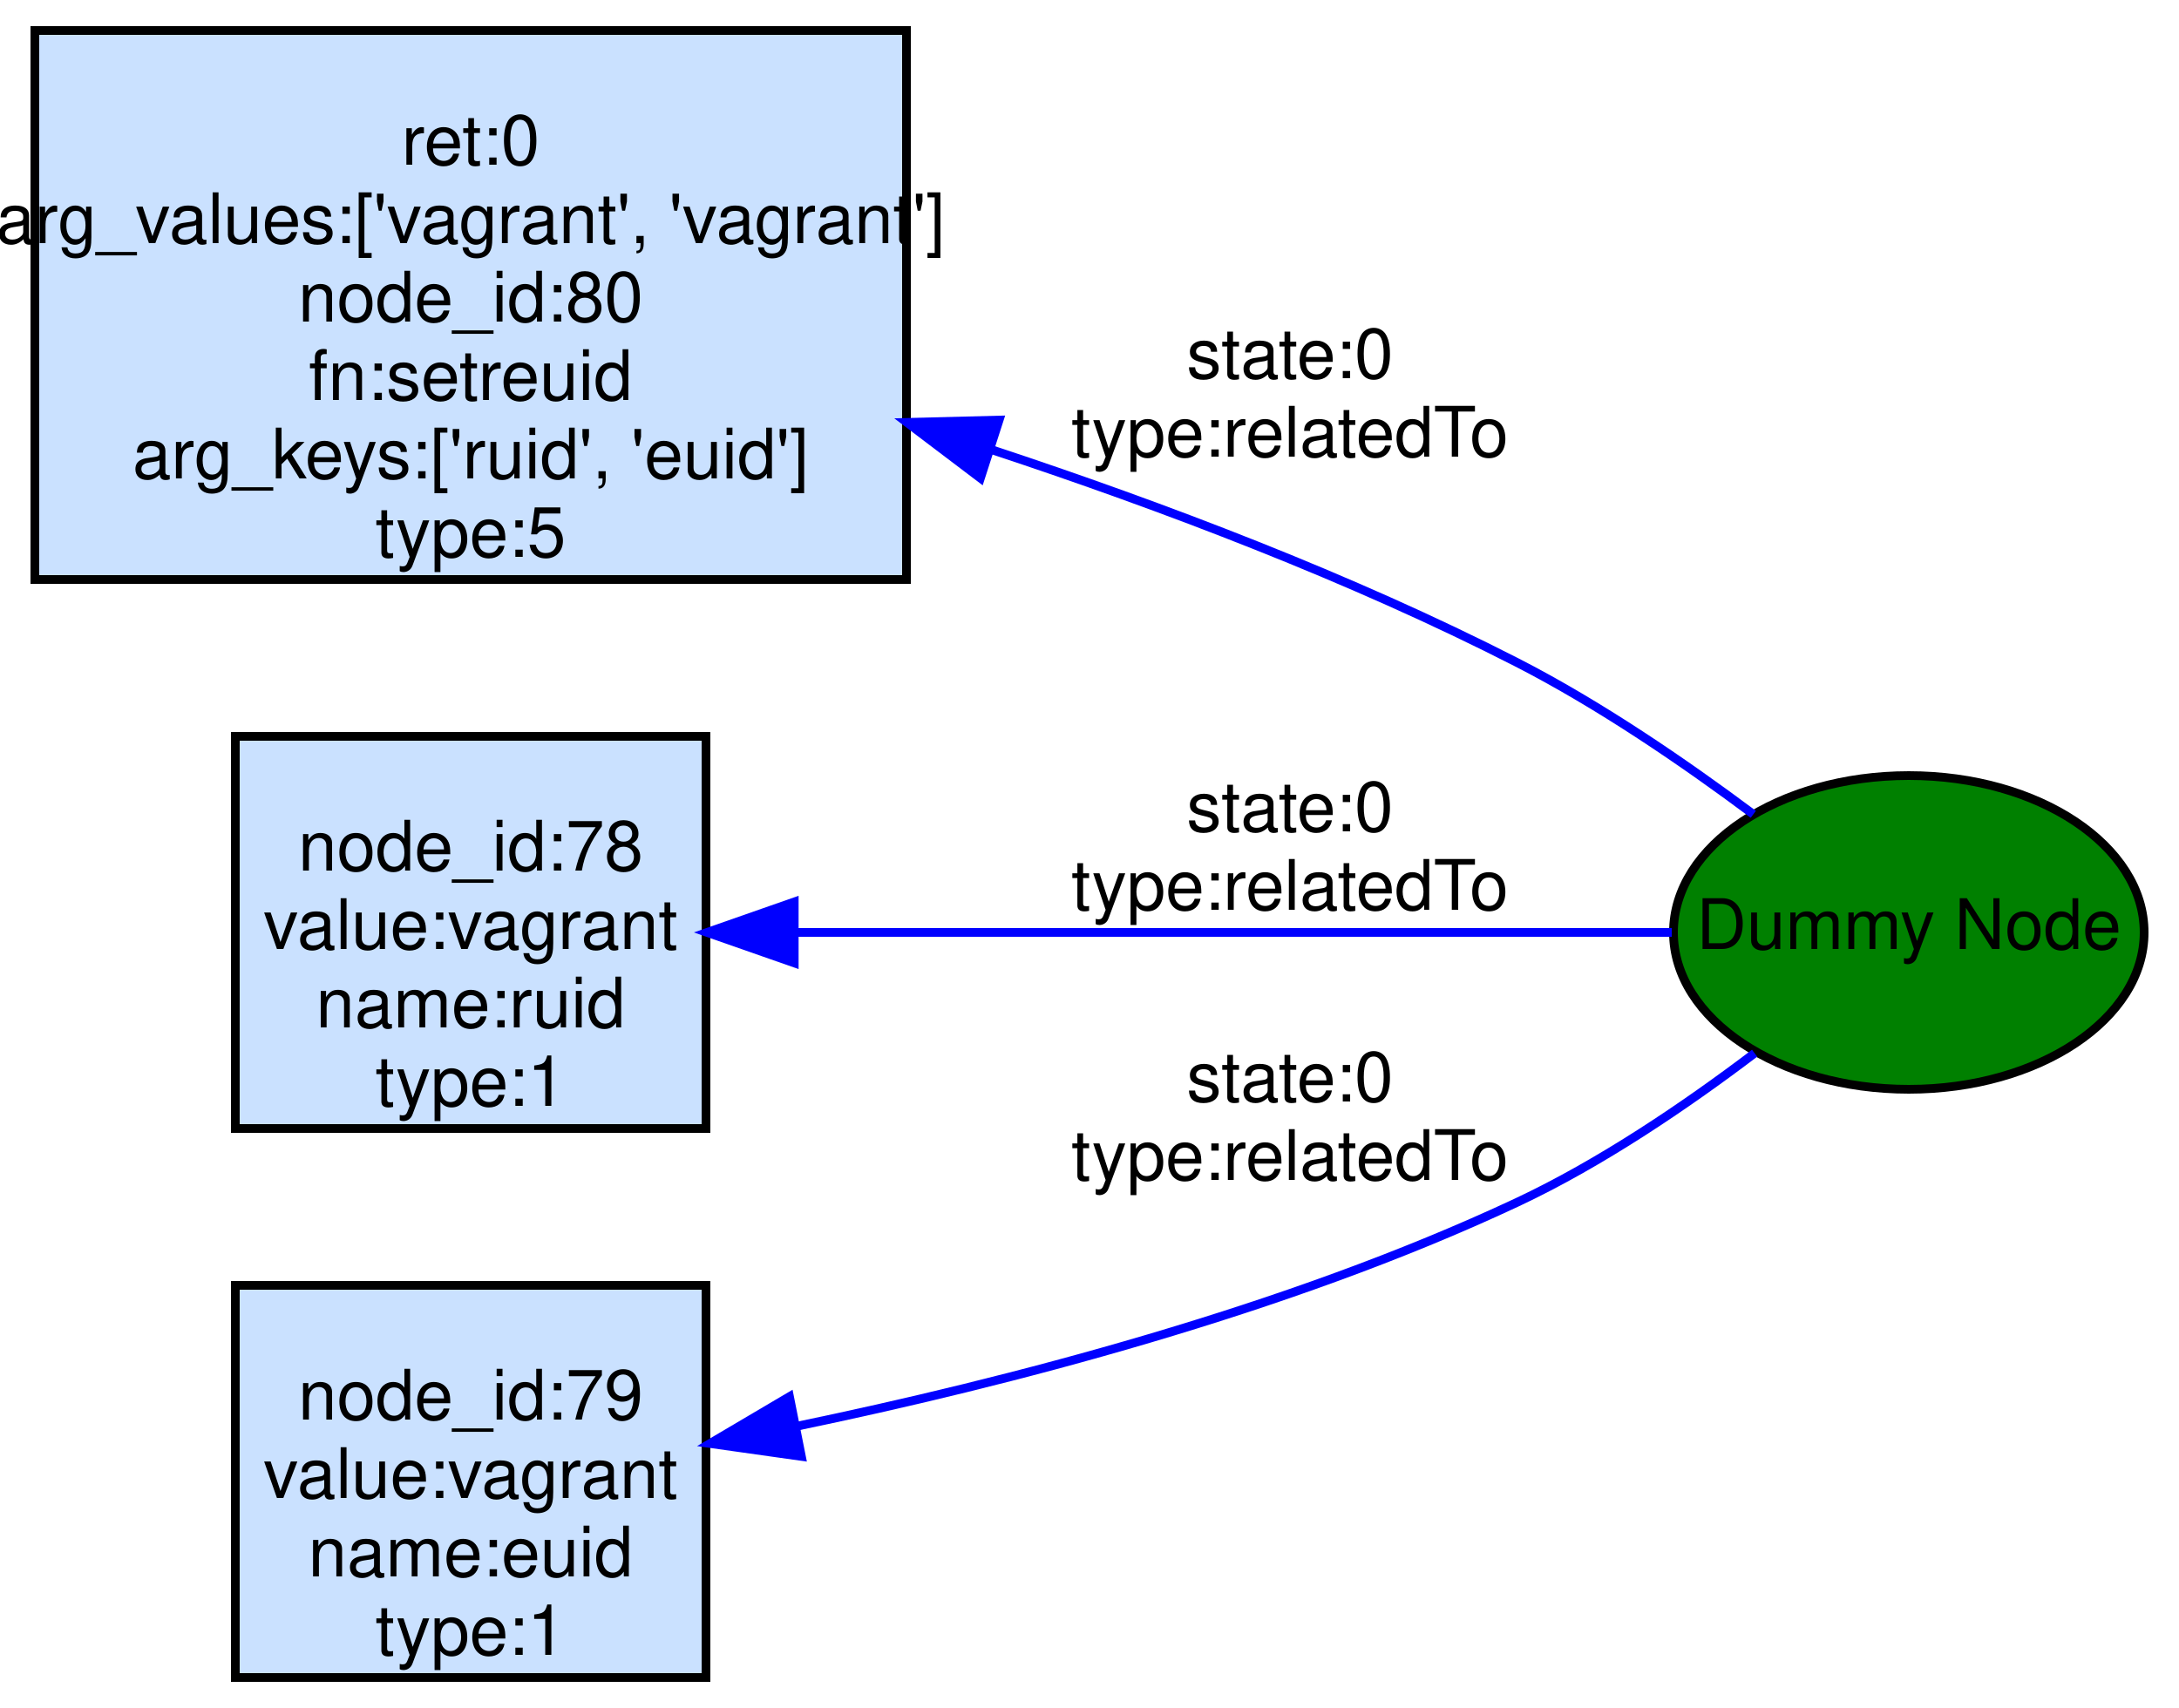
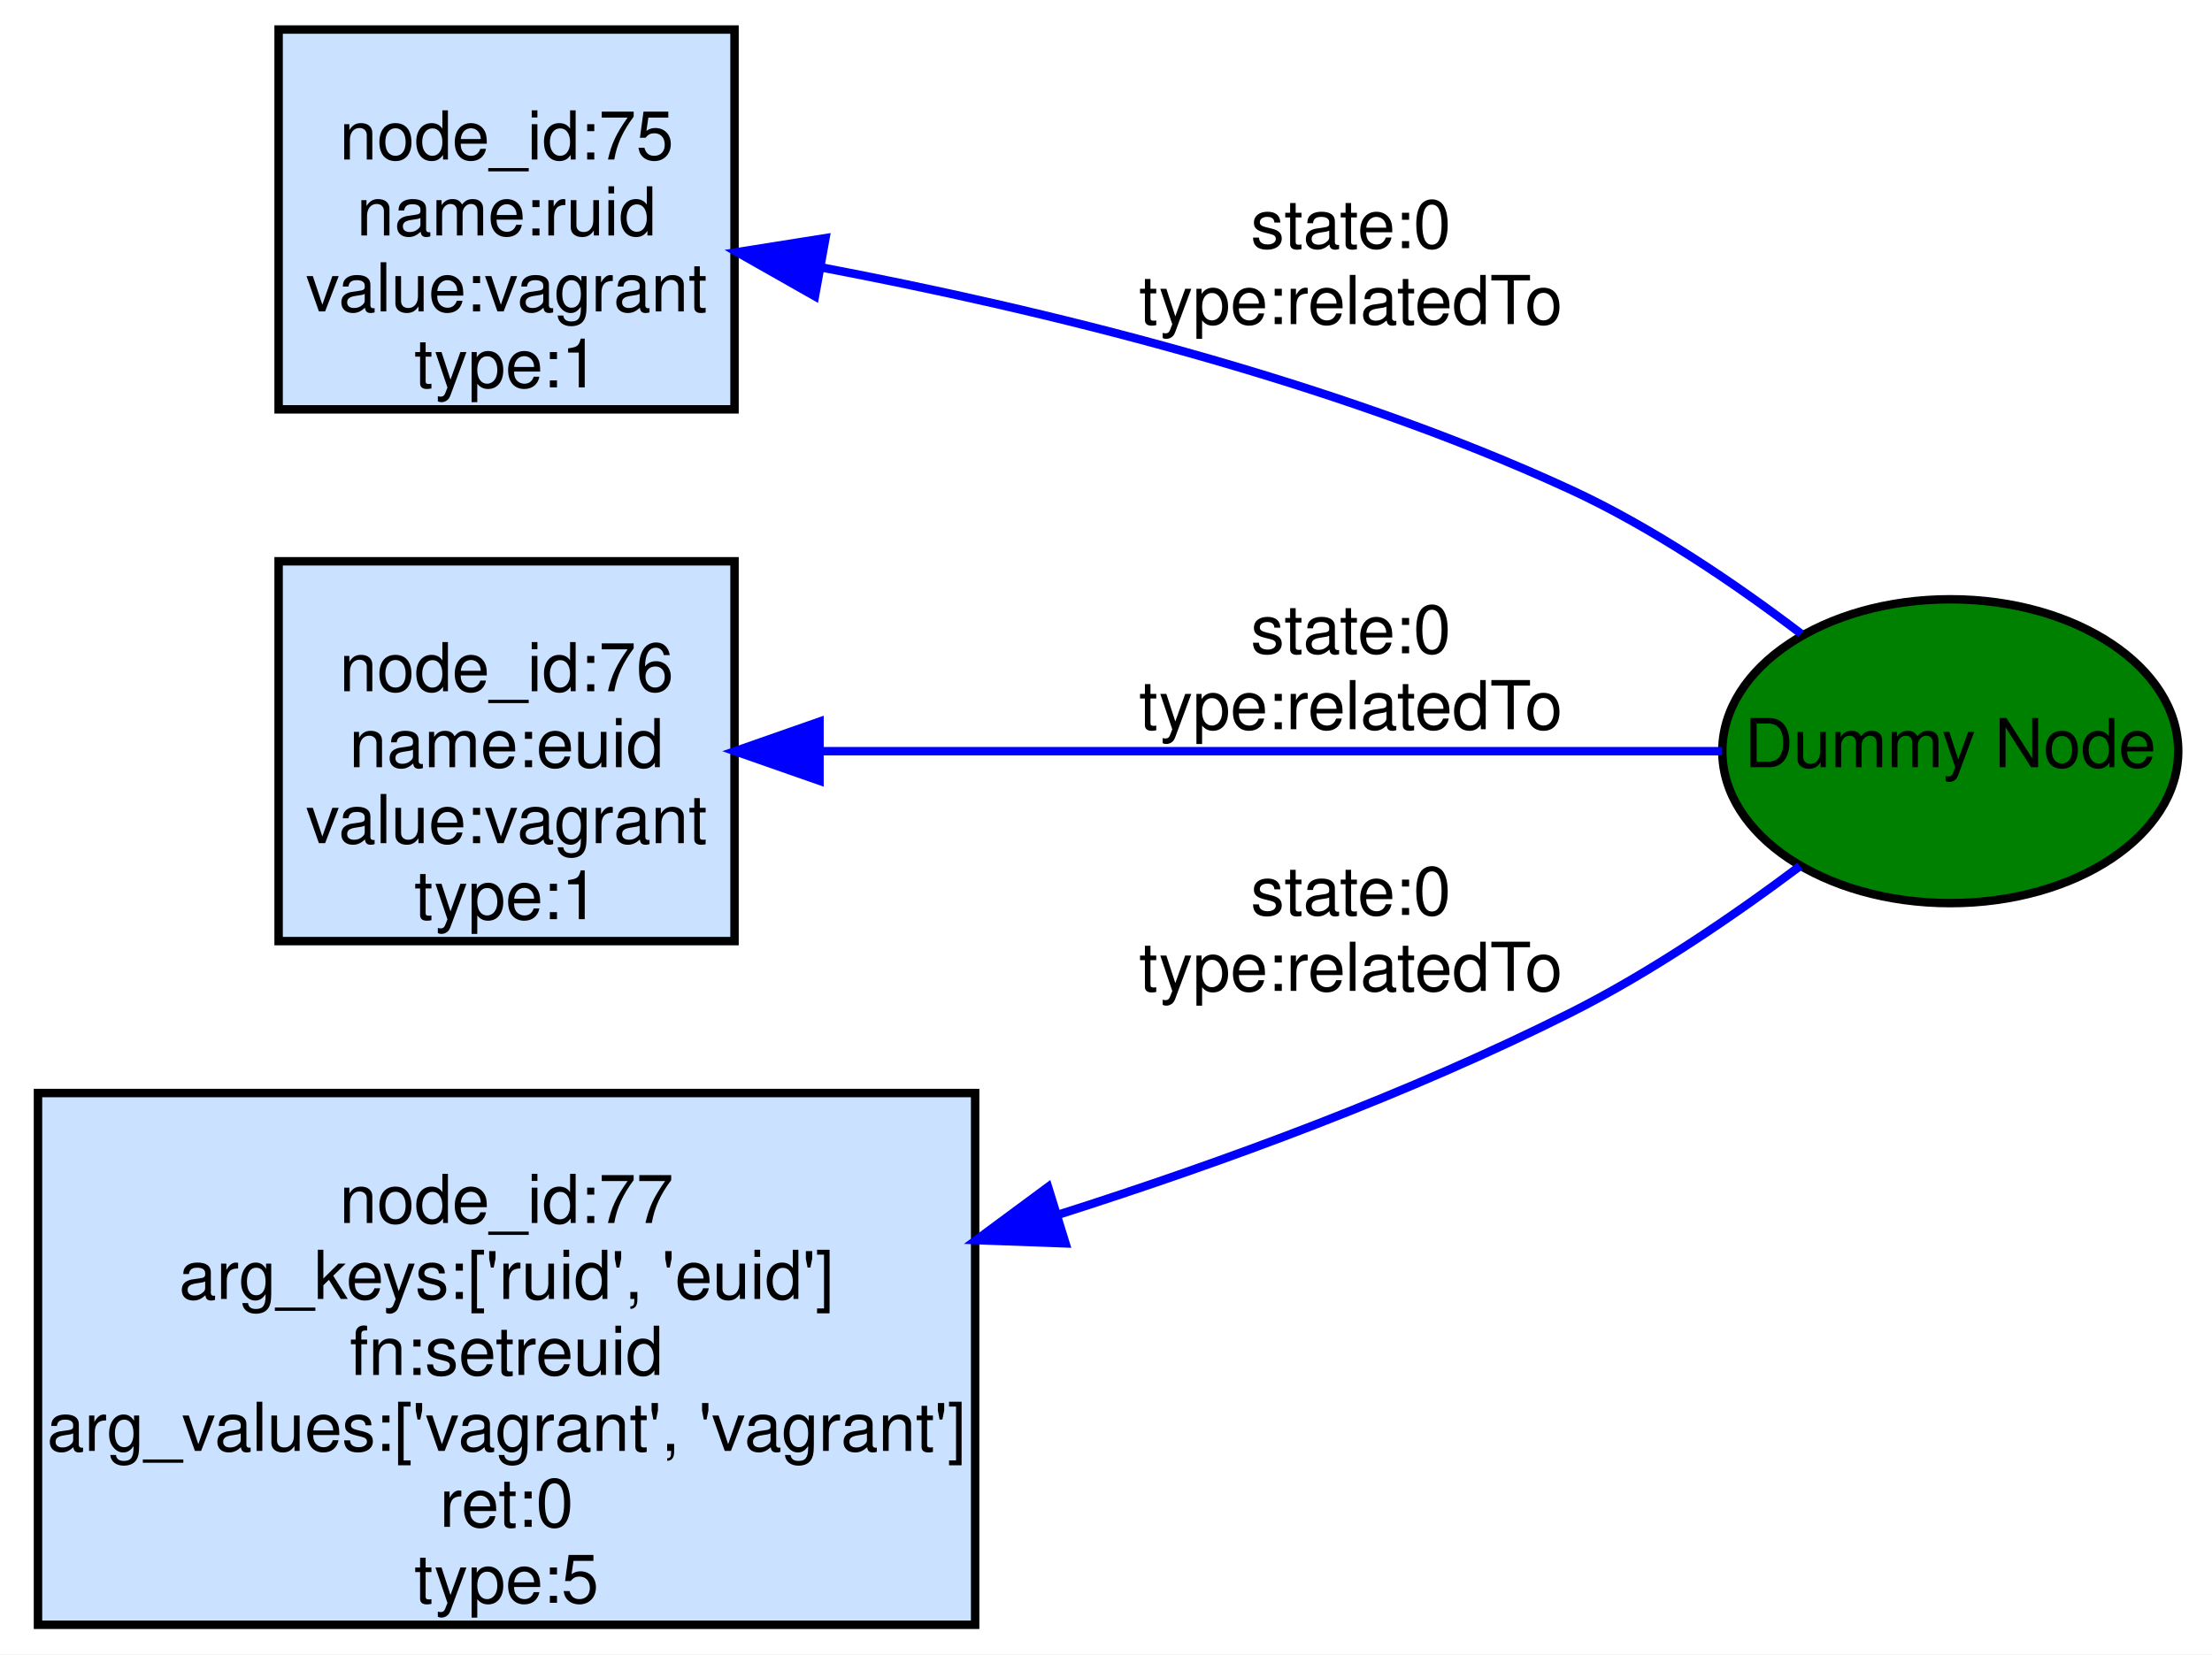
- <svg xmlns="http://www.w3.org/2000/svg" width="250pt" height="196pt" viewBox="0.00 0.00 250.00 196.00">
+ <svg xmlns="http://www.w3.org/2000/svg" width="262pt" height="196pt" viewBox="0.00 0.00 262.00 196.00">
  <g id="graph0" class="graph" transform="scale(1 1) rotate(0) translate(4 192)">
-     <polygon fill="white" stroke="none" points="-4,4 -4,-192 246,-192 246,4 -4,4" />
+     <polygon fill="white" stroke="none" points="-4,4 -4,-192 258,-192 258,4 -4,4" />
    <g id="node1" class="node">
-       <polygon fill="#cae1ff" stroke="black" points="100,-188.5 0,-188.5 0,-125.5 100,-125.5 100,-188.5" />
-       <text text-anchor="middle" x="50" y="-173.1" font-family="Helvetica,sans-Serif" font-size="8.00">ret:0</text>
-       <text text-anchor="middle" x="50" y="-164.1" font-family="Helvetica,sans-Serif" font-size="8.00">arg_values:['vagrant', 'vagrant']</text>
-       <text text-anchor="middle" x="50" y="-155.1" font-family="Helvetica,sans-Serif" font-size="8.00">node_id:80</text>
-       <text text-anchor="middle" x="50" y="-146.1" font-family="Helvetica,sans-Serif" font-size="8.00">fn:setreuid</text>
-       <text text-anchor="middle" x="50" y="-137.1" font-family="Helvetica,sans-Serif" font-size="8.00">arg_keys:['ruid', 'euid']</text>
-       <text text-anchor="middle" x="50" y="-128.1" font-family="Helvetica,sans-Serif" font-size="8.00">type:5</text>
+       <polygon fill="#cae1ff" stroke="black" points="83,-188.5 29,-188.5 29,-143.5 83,-143.5 83,-188.5" />
+       <text text-anchor="middle" x="56" y="-173.1" font-family="Helvetica,sans-Serif" font-size="8.00">node_id:75</text>
+       <text text-anchor="middle" x="56" y="-164.1" font-family="Helvetica,sans-Serif" font-size="8.00">name:ruid</text>
+       <text text-anchor="middle" x="56" y="-155.1" font-family="Helvetica,sans-Serif" font-size="8.00">value:vagrant</text>
+       <text text-anchor="middle" x="56" y="-146.1" font-family="Helvetica,sans-Serif" font-size="8.00">type:1</text>
    </g>
    <g id="node2" class="node">
-       <polygon fill="#cae1ff" stroke="black" points="77,-107.5 23,-107.5 23,-62.5 77,-62.5 77,-107.5" />
-       <text text-anchor="middle" x="50" y="-92.1" font-family="Helvetica,sans-Serif" font-size="8.00">node_id:78</text>
-       <text text-anchor="middle" x="50" y="-83.1" font-family="Helvetica,sans-Serif" font-size="8.00">value:vagrant</text>
-       <text text-anchor="middle" x="50" y="-74.1" font-family="Helvetica,sans-Serif" font-size="8.00">name:ruid</text>
-       <text text-anchor="middle" x="50" y="-65.1" font-family="Helvetica,sans-Serif" font-size="8.00">type:1</text>
+       <polygon fill="#cae1ff" stroke="black" points="83,-125.5 29,-125.5 29,-80.5 83,-80.5 83,-125.5" />
+       <text text-anchor="middle" x="56" y="-110.1" font-family="Helvetica,sans-Serif" font-size="8.00">node_id:76</text>
+       <text text-anchor="middle" x="56" y="-101.1" font-family="Helvetica,sans-Serif" font-size="8.00">name:euid</text>
+       <text text-anchor="middle" x="56" y="-92.1" font-family="Helvetica,sans-Serif" font-size="8.00">value:vagrant</text>
+       <text text-anchor="middle" x="56" y="-83.1" font-family="Helvetica,sans-Serif" font-size="8.00">type:1</text>
    </g>
    <g id="node3" class="node">
-       <polygon fill="#cae1ff" stroke="black" points="77,-44.5 23,-44.5 23,0.5 77,0.5 77,-44.5" />
-       <text text-anchor="middle" x="50" y="-29.1" font-family="Helvetica,sans-Serif" font-size="8.00">node_id:79</text>
-       <text text-anchor="middle" x="50" y="-20.1" font-family="Helvetica,sans-Serif" font-size="8.00">value:vagrant</text>
-       <text text-anchor="middle" x="50" y="-11.1" font-family="Helvetica,sans-Serif" font-size="8.00">name:euid</text>
-       <text text-anchor="middle" x="50" y="-2.1" font-family="Helvetica,sans-Serif" font-size="8.00">type:1</text>
+       <polygon fill="#cae1ff" stroke="black" points="111.5,-62.5 0.5,-62.5 0.5,0.5 111.5,0.5 111.5,-62.5" />
+       <text text-anchor="middle" x="56" y="-47.1" font-family="Helvetica,sans-Serif" font-size="8.00">node_id:77</text>
+       <text text-anchor="middle" x="56" y="-38.1" font-family="Helvetica,sans-Serif" font-size="8.00">arg_keys:['ruid', 'euid']</text>
+       <text text-anchor="middle" x="56" y="-29.1" font-family="Helvetica,sans-Serif" font-size="8.00">fn:setreuid</text>
+       <text text-anchor="middle" x="56" y="-20.1" font-family="Helvetica,sans-Serif" font-size="8.00">arg_values:['vagrant', 'vagrant']</text>
+       <text text-anchor="middle" x="56" y="-11.1" font-family="Helvetica,sans-Serif" font-size="8.00">ret:0</text>
+       <text text-anchor="middle" x="56" y="-2.1" font-family="Helvetica,sans-Serif" font-size="8.00">type:5</text>
    </g>
    <g id="node4" class="node">
-       <ellipse fill="green" stroke="black" cx="215" cy="-85" rx="27" ry="18" />
-       <text text-anchor="middle" x="215" y="-83.1" font-family="Helvetica,sans-Serif" font-size="8.00">Dummy Node</text>
+       <ellipse fill="green" stroke="black" cx="227" cy="-103" rx="27" ry="18" />
+       <text text-anchor="middle" x="227" y="-101.1" font-family="Helvetica,sans-Serif" font-size="8.00">Dummy Node</text>
    </g>
    <g id="edge1" class="edge">
-       <path fill="none" stroke="blue" d="M197.159,-98.555C189.247,-104.471 179.484,-111.149 170,-116 151.11,-125.662 129.431,-133.892 109.796,-140.388" />
-       <polygon fill="blue" stroke="blue" points="108.487,-137.132 100.042,-143.53 110.633,-143.795 108.487,-137.132" />
-       <text text-anchor="middle" x="144" y="-148.6" font-family="Helvetica,sans-Serif" font-size="8.00">state:0</text>
-       <text text-anchor="middle" x="144" y="-139.6" font-family="Helvetica,sans-Serif" font-size="8.00">type:relatedTo</text>
+       <path fill="none" stroke="blue" d="M209.334,-116.914C201.456,-122.903 191.673,-129.538 182,-134 153.574,-147.112 118.934,-155.445 93.335,-160.308" />
+       <polygon fill="blue" stroke="blue" points="92.524,-156.898 83.308,-162.125 93.772,-163.786 92.524,-156.898" />
+       <text text-anchor="middle" x="156" y="-162.6" font-family="Helvetica,sans-Serif" font-size="8.00">state:0</text>
+       <text text-anchor="middle" x="156" y="-153.6" font-family="Helvetica,sans-Serif" font-size="8.00">type:relatedTo</text>
    </g>
    <g id="edge3" class="edge">
-       <path fill="none" stroke="blue" d="M187.811,-85C160.602,-85 117.819,-85 87.344,-85" />
-       <polygon fill="blue" stroke="blue" points="87.124,-81.5 77.124,-85 87.124,-88.5 87.124,-81.5" />
-       <text text-anchor="middle" x="144" y="-96.6" font-family="Helvetica,sans-Serif" font-size="8.00">state:0</text>
-       <text text-anchor="middle" x="144" y="-87.6" font-family="Helvetica,sans-Serif" font-size="8.00">type:relatedTo</text>
+       <path fill="none" stroke="blue" d="M199.964,-103C171.431,-103 125.455,-103 93.369,-103" />
+       <polygon fill="blue" stroke="blue" points="93.066,-99.5 83.066,-103 93.065,-106.5 93.066,-99.5" />
+       <text text-anchor="middle" x="156" y="-114.6" font-family="Helvetica,sans-Serif" font-size="8.00">state:0</text>
+       <text text-anchor="middle" x="156" y="-105.6" font-family="Helvetica,sans-Serif" font-size="8.00">type:relatedTo</text>
    </g>
    <g id="edge2" class="edge">
-       <path fill="none" stroke="blue" d="M197.309,-71.14C189.426,-65.162 179.646,-58.52 170,-54 143.557,-41.608 111.481,-33.333 87.296,-28.308" />
-       <polygon fill="blue" stroke="blue" points="87.945,-24.869 77.454,-26.351 86.579,-31.734 87.945,-24.869" />
-       <text text-anchor="middle" x="144" y="-65.6" font-family="Helvetica,sans-Serif" font-size="8.00">state:0</text>
-       <text text-anchor="middle" x="144" y="-56.6" font-family="Helvetica,sans-Serif" font-size="8.00">type:relatedTo</text>
+       <path fill="none" stroke="blue" d="M209.192,-89.379C201.286,-83.451 191.52,-76.78 182,-72 162.969,-62.444 141.219,-54.41 121.254,-48.057" />
+       <polygon fill="blue" stroke="blue" points="122.205,-44.687 111.617,-45.074 120.135,-51.374 122.205,-44.687" />
+       <text text-anchor="middle" x="156" y="-83.6" font-family="Helvetica,sans-Serif" font-size="8.00">state:0</text>
+       <text text-anchor="middle" x="156" y="-74.6" font-family="Helvetica,sans-Serif" font-size="8.00">type:relatedTo</text>
    </g>
  </g>
</svg>
